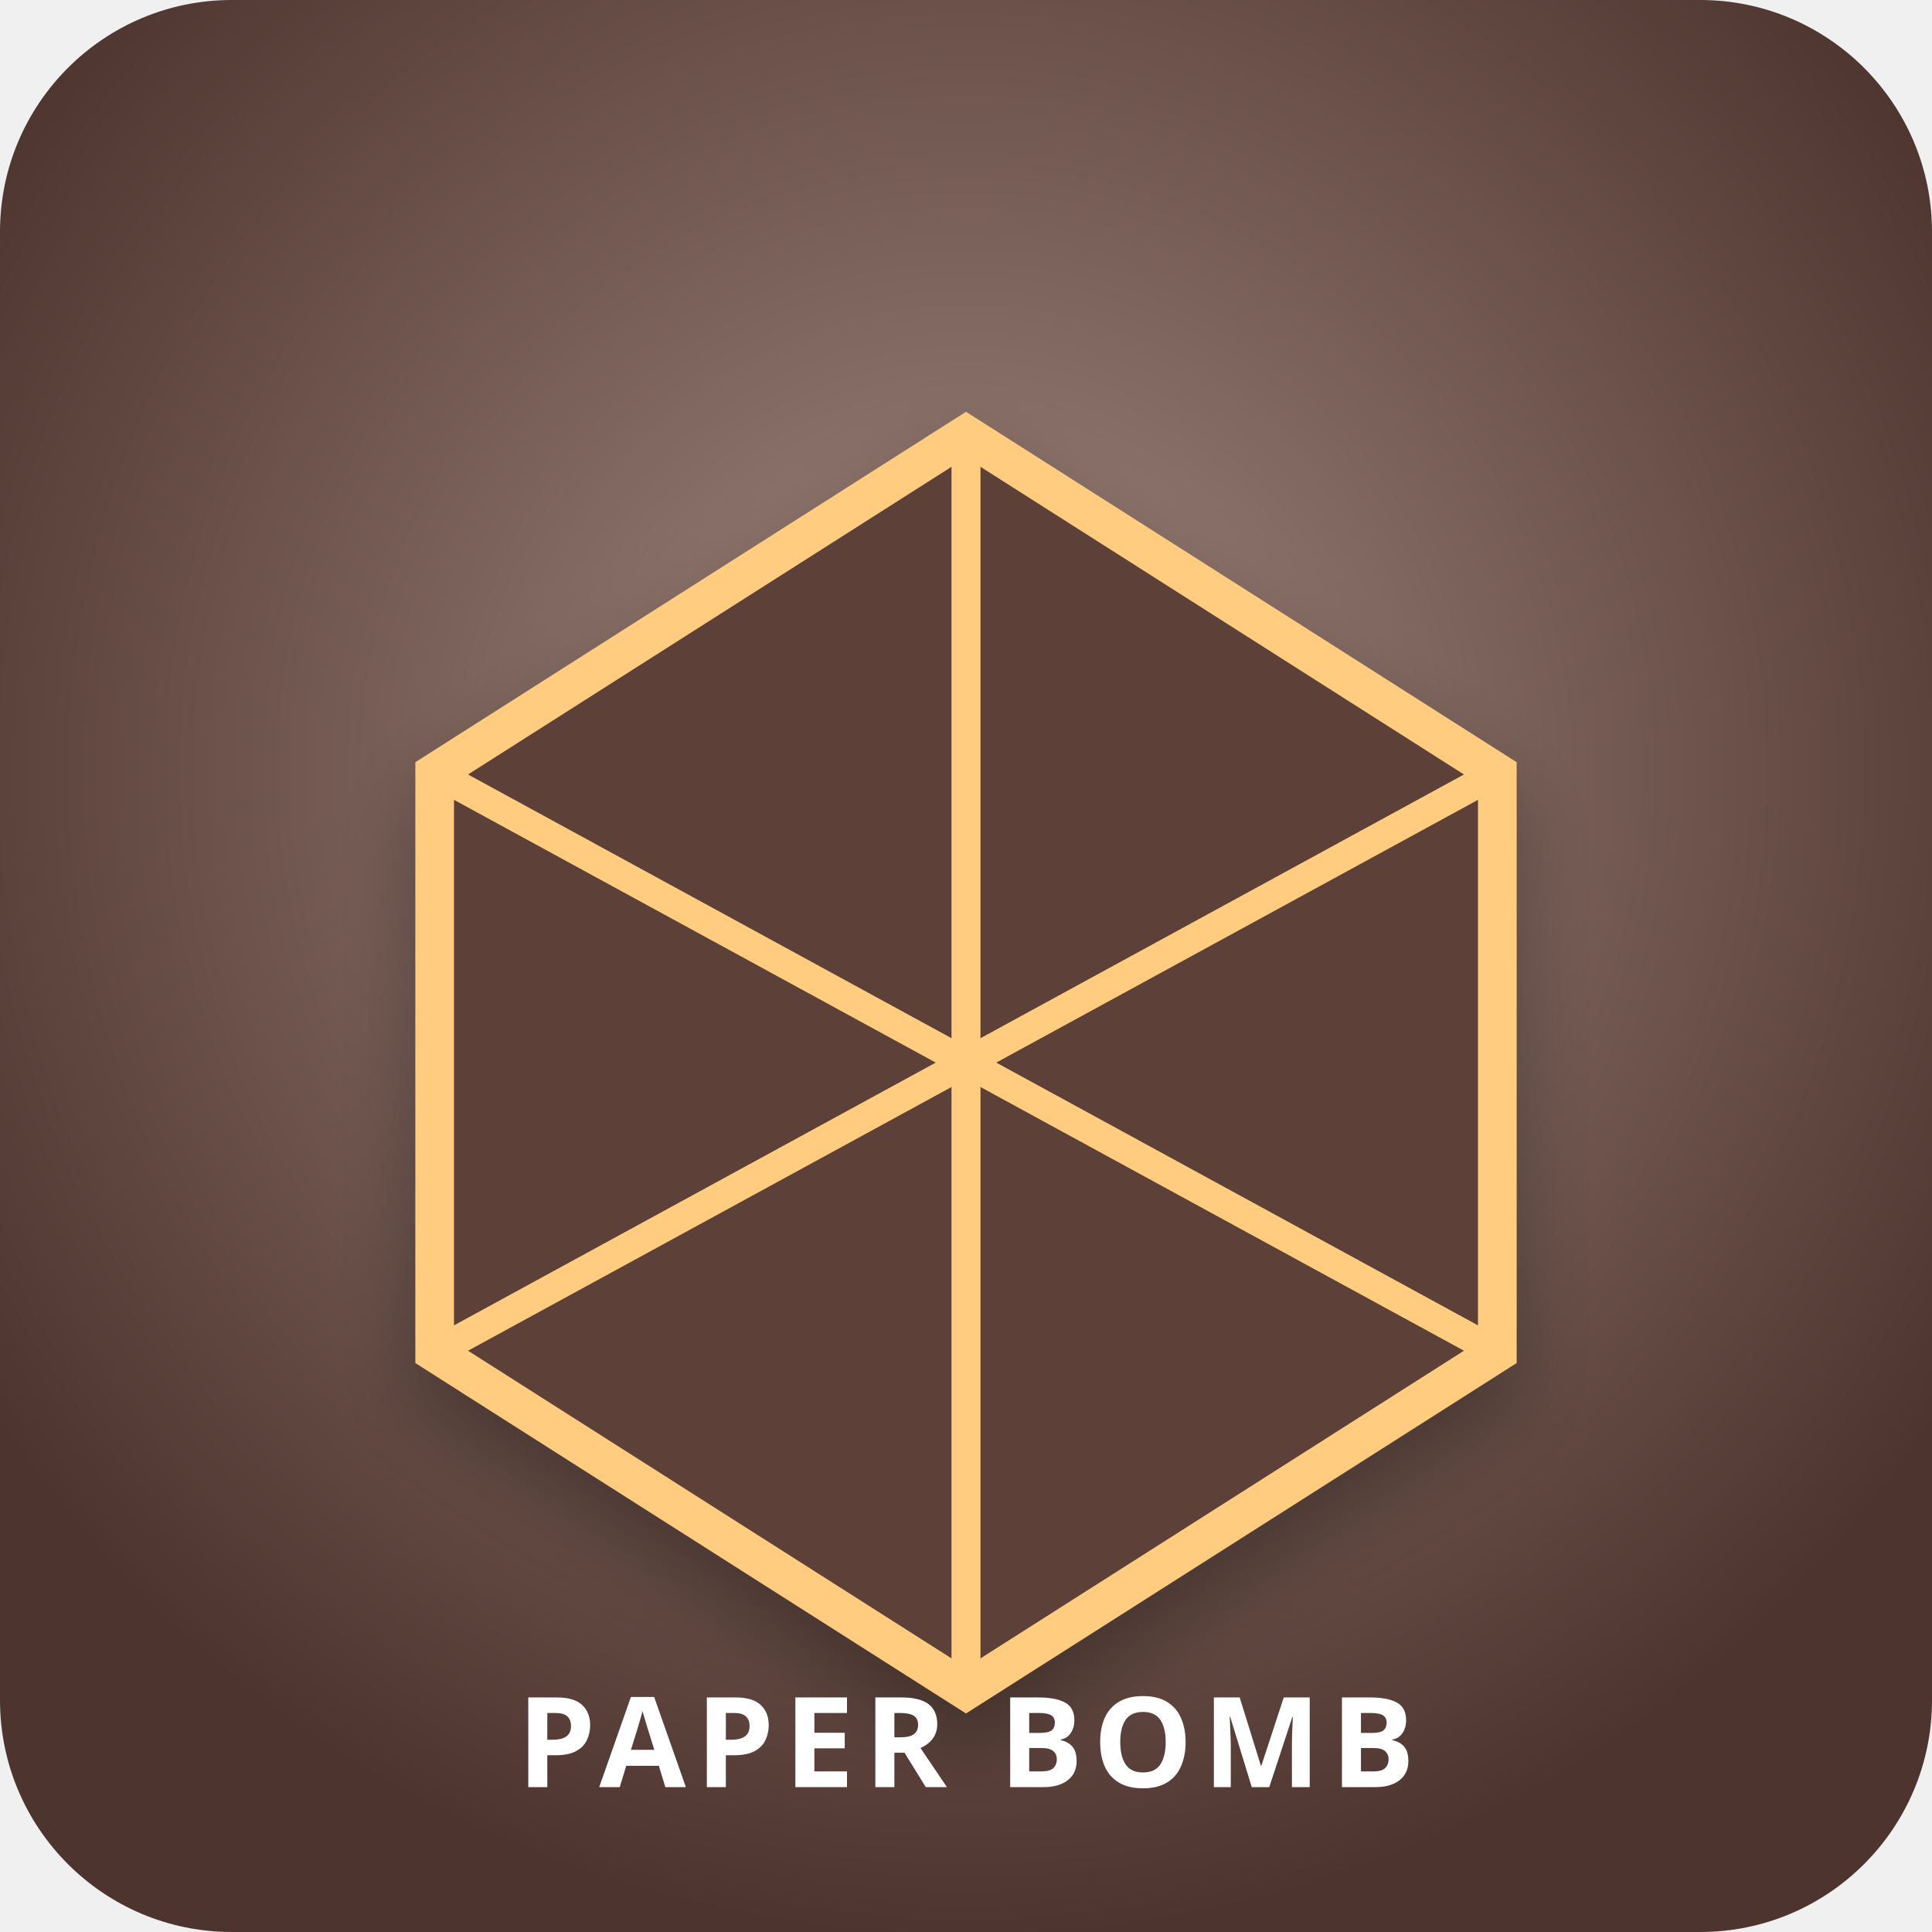
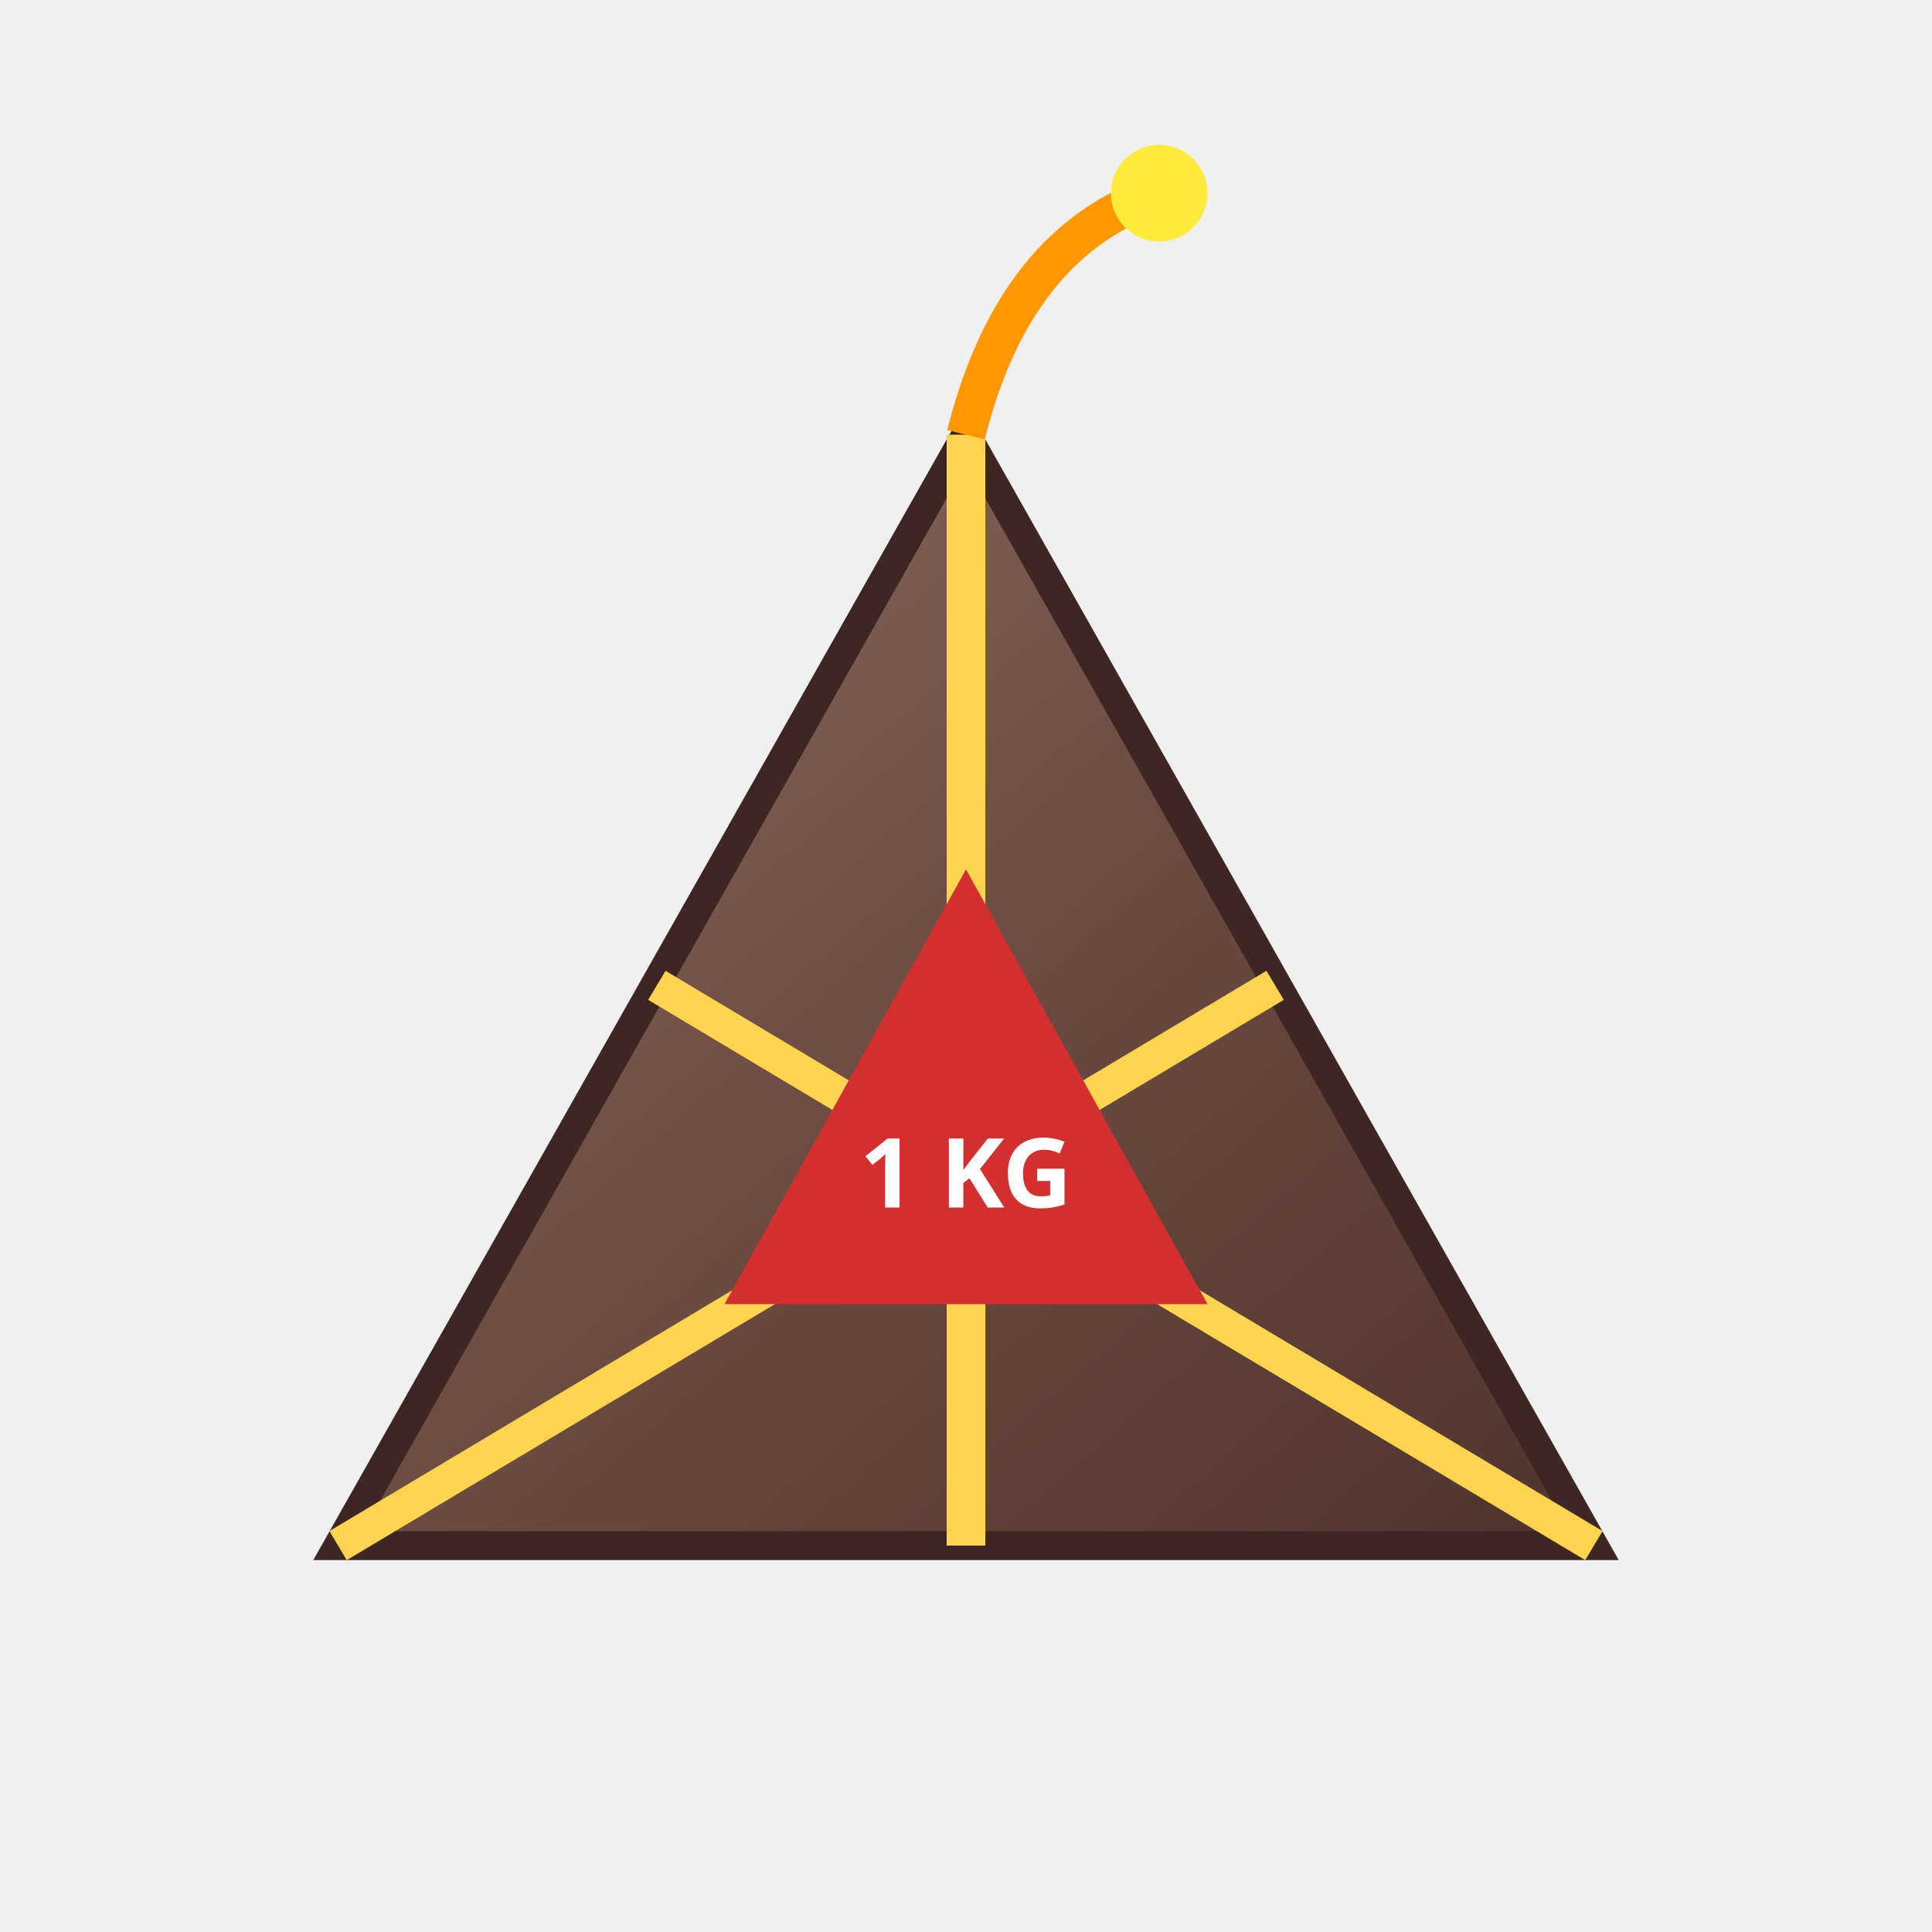
- <svg xmlns="http://www.w3.org/2000/svg" viewBox="0 0 200 200" width="400" height="400">
+ <svg xmlns="http://www.w3.org/2000/svg" viewBox="0 0 200 200" width="200" height="200">
  <defs>
-     <radialGradient id="grad-paper-bomb" cx="50%" cy="40%" r="60%">
-       <stop offset="0%" stop-color="#A1887F" />
+     <linearGradient id="kraft-paper" x1="0%" y1="0%" x2="100%" y2="100%">
+       <stop offset="0%" stop-color="#8D6E63" />
+       <stop offset="50%" stop-color="#6D4C41" />
      <stop offset="100%" stop-color="#4E342E" />
-     </radialGradient>
-     <filter id="shadow" x="-10%" y="-10%" width="120%" height="120%">
-       <feDropShadow dx="0" dy="4" stdDeviation="4" flood-opacity="0.3" />
-     </filter>
+     </linearGradient>
  </defs>
-   <rect width="200" height="200" rx="24" fill="url(#grad-paper-bomb)" />
-   <g filter="url(#shadow)">
-     <polygon points="100,45 155,80 155,140 100,175 45,140 45,80" fill="#5D4037" stroke="#FFCC80" stroke-width="4" />
-     <line x1="45" y1="80" x2="155" y2="140" stroke="#FFCC80" stroke-width="3" />
-     <line x1="155" y1="80" x2="45" y2="140" stroke="#FFCC80" stroke-width="3" />
-     <line x1="100" y1="45" x2="100" y2="175" stroke="#FFCC80" stroke-width="3" />
-   </g>
-   <text x="100" y="185" text-anchor="middle" fill="#FFFFFF" font-family="system-ui, sans-serif" font-size="13" font-weight="bold" letter-spacing="1">PAPER BOMB</text>
+   <polygon points="100,45 165,160 35,160" fill="url(#kraft-paper)" stroke="#3E2723" stroke-width="3" />
+   <line x1="100" y1="45" x2="100" y2="160" stroke="#FFD54F" stroke-width="4" />
+   <line x1="68" y1="102" x2="165" y2="160" stroke="#FFD54F" stroke-width="3.5" />
+   <line x1="132" y1="102" x2="35" y2="160" stroke="#FFD54F" stroke-width="3.5" />
+   <polygon points="100,90 125,135 75,135" fill="#D32F2F" />
+   <text x="100" y="125" text-anchor="middle" fill="#FFFFFF" font-family="sans-serif" font-size="10" font-weight="900">1 KG</text>
+   <path d="M100,45 Q105,25 120,20" fill="none" stroke="#FF9800" stroke-width="4" />
+   <circle cx="120" cy="20" r="5" fill="#FFEB3B" />
</svg>
